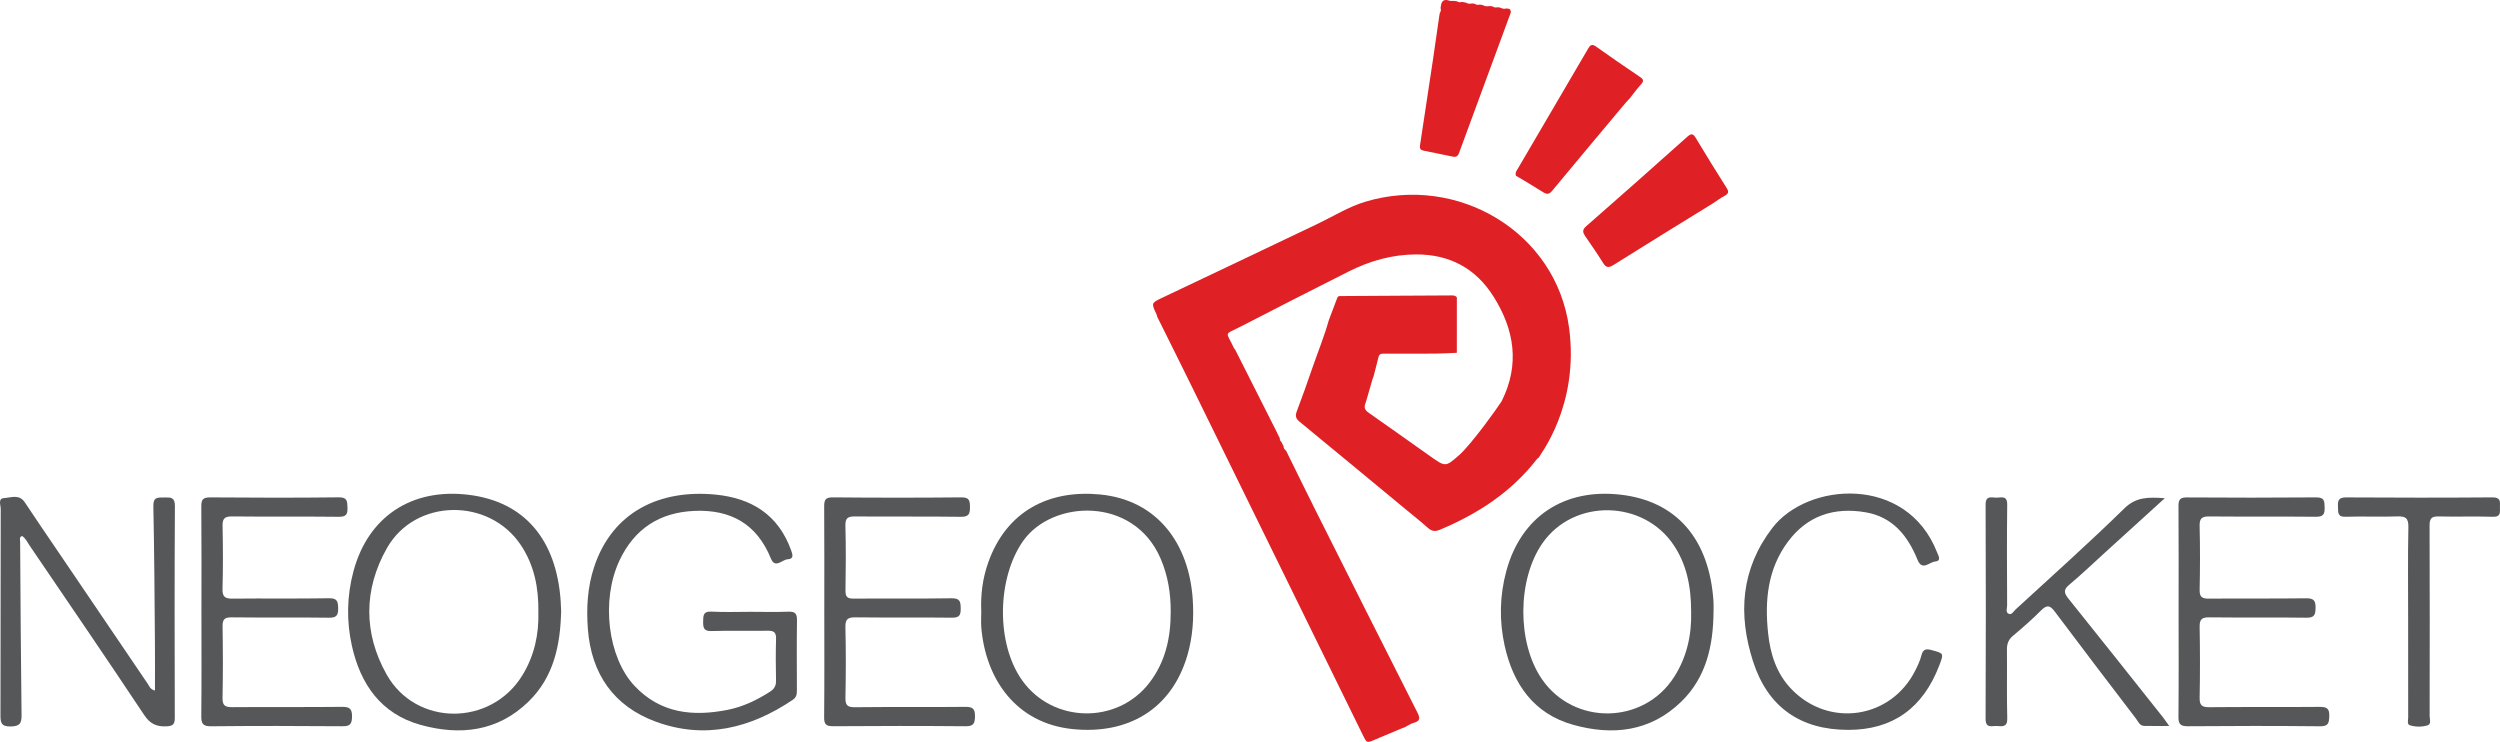
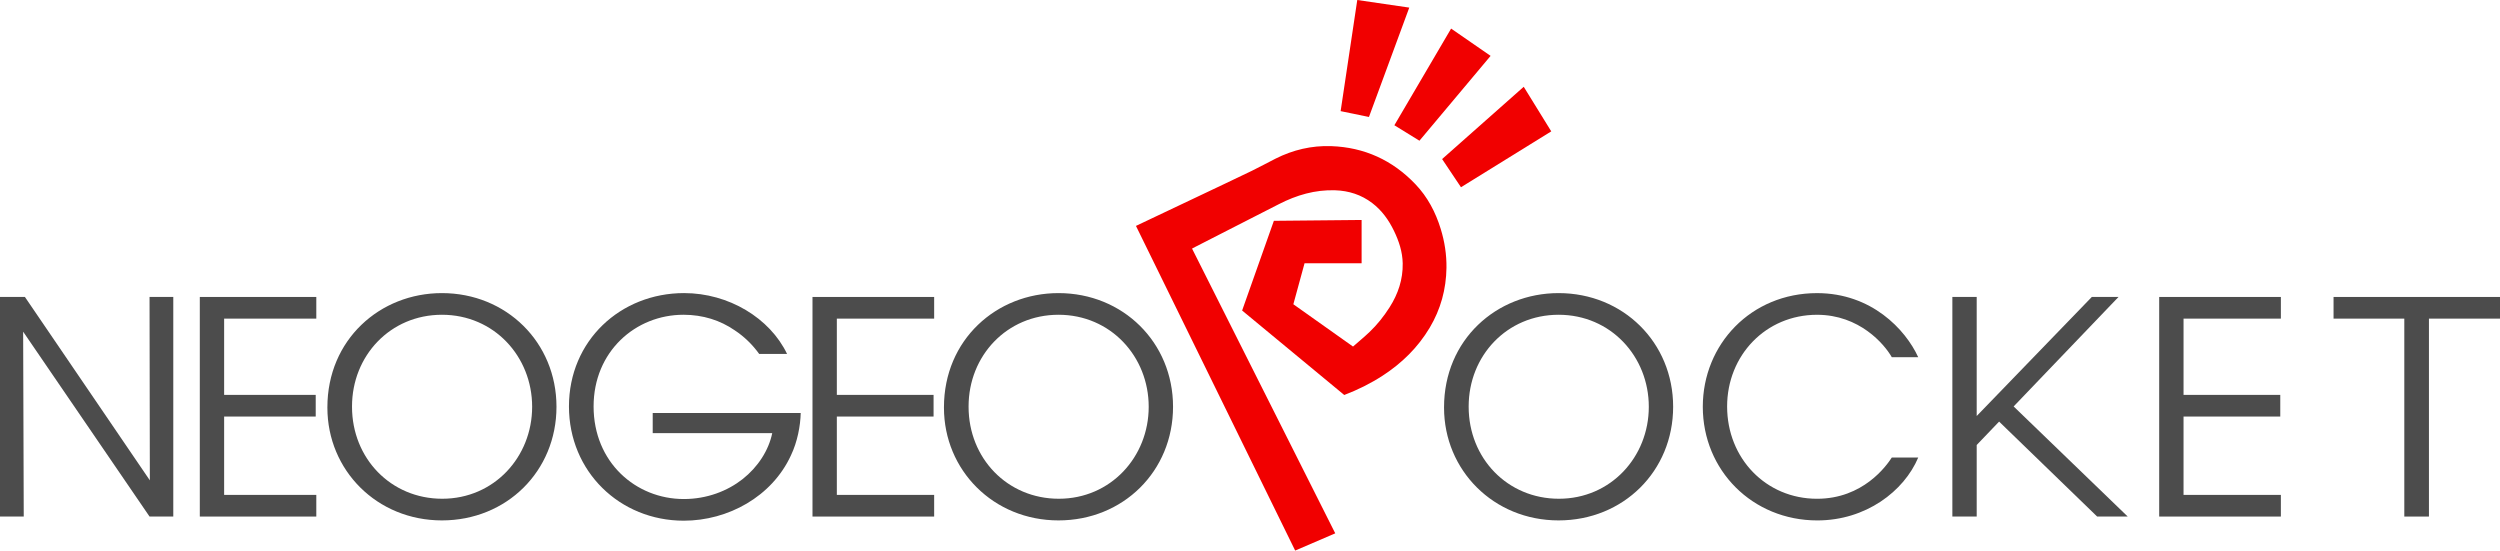
- <svg xmlns="http://www.w3.org/2000/svg" viewBox="0 0 624.961 185.455" height="185.455" width="624.961" xml:space="preserve" version="1.1" id="svg2">
-   <defs id="defs6">
-     <clipPath id="clipPath16" clipPathUnits="userSpaceOnUse">
-       <path id="path18" d="m 0,148.364 499.969,0 L 499.969,0 0,0 0,148.364 Z" />
-     </clipPath>
-   </defs>
-   <g transform="matrix(1.25,0,0,-1.25,0,185.455)" id="g10">
-     <g id="g12">
-       <g clip-path="url(#clipPath16)" id="g14">
-         <g transform="translate(481.5977,24.2877)" id="g20">
-           <path id="path22" style="fill:#565759;fill-opacity:1;fill-rule:nonzero;stroke:none" d="m 0,0 c 0,6.214 -0.078,12.43 0.048,18.642 0.037,1.833 -0.564,2.218 -2.246,2.158 -3.42,-0.121 -6.85,0.05 -10.27,-0.071 -1.754,-0.062 -1.505,0.973 -1.565,2.059 -0.066,1.211 0.161,1.822 1.619,1.813 9.765,-0.061 19.53,-0.071 29.295,0.006 1.656,0.014 1.498,-0.878 1.476,-1.918 -0.02,-0.991 0.276,-2.018 -1.433,-1.961 C 13.314,20.847 9.695,20.699 6.083,20.795 4.621,20.835 4.283,20.32 4.288,18.938 4.335,6.257 4.321,-6.426 4.299,-19.107 4.298,-19.751 4.694,-20.731 3.891,-20.98 2.759,-21.331 1.48,-21.322 0.337,-20.966 -0.257,-20.781 0.01,-19.949 0.009,-19.403 -0.005,-12.936 0,-6.468 0,0" />
-         </g>
-         <g transform="translate(465.8233,5.1168)" id="g24">
-           <path id="path26" style="fill:#565759;fill-opacity:1;fill-rule:nonzero;stroke:none" d="m 0,0 c -0.053,-1.333 -0.156,-2.015 -1.82,-1.999 -8.816,0.091 -17.636,0.08 -26.452,0.007 -1.55,-0.011 -1.905,0.469 -1.889,1.942 0.072,6.977 0.03,13.958 0.03,20.934 0,7.042 0.031,14.083 -0.023,21.125 -0.011,1.276 0.286,1.771 1.676,1.759 8.626,-0.057 17.251,-0.068 25.881,0.008 1.63,0.015 1.641,-0.754 1.672,-1.969 0.03,-1.314 -0.191,-1.927 -1.737,-1.908 -7.102,0.08 -14.209,0 -21.315,0.065 -1.462,0.015 -1.988,-0.343 -1.95,-1.901 0.107,-4.246 0.099,-8.5 0.004,-12.746 -0.034,-1.481 0.495,-1.801 1.866,-1.79 6.471,0.065 12.941,-0.022 19.411,0.069 1.542,0.019 1.927,-0.446 1.908,-1.927 -0.019,-1.417 -0.274,-1.984 -1.874,-1.957 -6.47,0.095 -12.94,-0.008 -19.41,0.072 -1.539,0.023 -1.927,-0.472 -1.901,-1.95 0.088,-4.692 0.092,-9.387 0,-14.079 -0.03,-1.497 0.392,-1.954 1.912,-1.938 7.358,0.072 14.719,-0.004 22.076,0.064 C -0.472,1.896 0.065,1.542 0,0" />
-         </g>
-         <g transform="translate(433.8198,3.1822)" id="g28">
-           <path id="path30" style="fill:#565759;fill-opacity:1;fill-rule:nonzero;stroke:none" d="m 0,0 c -1.927,0 -3.477,-0.034 -5.023,0.011 -0.899,0.027 -1.192,0.88 -1.634,1.463 -5.423,7.11 -10.857,14.212 -16.212,21.372 -0.955,1.279 -1.576,1.447 -2.745,0.274 -1.79,-1.794 -3.702,-3.469 -5.644,-5.099 -0.926,-0.781 -1.215,-1.638 -1.2,-2.807 0.054,-4.566 -0.057,-9.136 0.065,-13.698 0.046,-1.771 -0.963,-1.604 -2.041,-1.527 -0.994,0.072 -2.3,-0.583 -2.293,1.458 0.065,14.273 0.061,28.547 0.004,42.816 -0.008,1.897 1.196,1.394 2.156,1.39 0.952,-0.004 2.189,0.522 2.163,-1.382 -0.08,-6.722 -0.042,-13.447 -0.016,-20.172 0.004,-0.575 -0.381,-1.402 0.358,-1.687 0.575,-0.221 0.937,0.517 1.333,0.883 7.282,6.703 14.677,13.287 21.742,20.207 2.376,2.326 4.79,2.269 8.103,2.048 -4.265,-3.88 -8.153,-7.414 -12.041,-10.944 -2.346,-2.133 -4.643,-4.33 -7.068,-6.364 -1.177,-0.986 -1.07,-1.649 -0.183,-2.753 C -13.858,17.628 -7.601,9.722 -1.329,1.824 -0.952,1.348 -0.609,0.838 0,0" />
-         </g>
-         <g transform="translate(387.8379,15.2962)" id="g32">
-           <path id="path34" style="fill:#565759;fill-opacity:1;fill-rule:nonzero;stroke:none" d="m 0,0 c -3.279,-8.591 -9.365,-12.902 -18.211,-12.899 -9.551,0.008 -16.075,4.521 -19.03,13.664 -3.047,9.441 -2.441,18.474 3.824,26.692 7.03,9.224 26.871,10.694 32.952,-4.813 0.286,-0.731 0.972,-1.744 -0.403,-1.881 -1.124,-0.107 -2.556,-1.943 -3.485,0.346 -1.965,4.837 -4.989,8.607 -10.457,9.521 -6.253,1.043 -11.581,-0.682 -15.462,-5.895 -4.082,-5.484 -4.661,-11.791 -3.964,-18.326 0.445,-4.181 1.679,-8.077 4.695,-11.188 7.525,-7.777 19.925,-5.88 24.75,3.785 0.48,0.964 0.952,1.958 1.211,2.993 0.316,1.28 0.983,1.356 2.08,1.051 C 0.914,2.388 0.922,2.426 0,0" />
-         </g>
-         <g transform="translate(334.7846,12.9504)" id="g36">
-           <path id="path38" style="fill:#565759;fill-opacity:1;fill-rule:nonzero;stroke:none" d="m 0,0 c -6.105,-9.498 -19.993,-9.715 -26.406,-0.427 -5.031,7.289 -4.966,20.009 0.137,27.268 6.279,8.937 20.225,8.648 26.273,-0.545 C 2.35,22.728 3.424,18.565 3.424,13.051 3.538,8.371 2.555,3.972 0,0 m 7.895,15.096 c -0.808,12.419 -7.301,20.1 -18.592,21.391 -11.269,1.291 -19.895,-4.364 -22.846,-15.29 -1.333,-4.924 -1.428,-9.932 -0.335,-14.891 1.702,-7.707 5.819,-13.633 13.702,-15.842 7.868,-2.205 15.423,-1.394 21.612,4.612 5.023,4.878 6.394,11.211 6.466,17.929 0,0.697 0.038,1.394 -0.007,2.091" />
-         </g>
-         <g transform="translate(316.9861,101.1842)" id="g40">
-           <path id="path42" style="fill:#df2025;fill-opacity:1;fill-rule:nonzero;stroke:none" d="M 0,0 C -0.456,0.699 -0.583,1.225 0.214,1.922 6.99,7.848 13.731,13.816 20.44,19.82 c 0.874,0.781 1.208,0.608 1.75,-0.298 1.994,-3.331 4.038,-6.632 6.117,-9.911 C 28.789,8.851 28.733,8.454 27.934,8.029 27.111,7.59 26.357,7.021 25.574,6.51 18.944,2.414 12.297,-1.655 5.701,-5.806 4.628,-6.481 4.159,-6.314 3.539,-5.296 2.436,-3.484 1.188,-1.76 0,0" />
-         </g>
-         <g transform="translate(294.4086,147.6828)" id="g44">
-           <path id="path46" style="fill:#df2025;fill-opacity:1;fill-rule:nonzero;stroke:none" d="M 0,0 C 0.182,-0.028 0.365,-0.056 0.547,-0.085 0.851,-0.31 1.182,-0.348 1.536,-0.228 1.72,-0.262 1.905,-0.296 2.089,-0.33 2.56,-0.616 3.066,-0.625 3.587,-0.524 3.767,-0.554 3.948,-0.585 4.128,-0.615 4.433,-0.846 4.769,-0.867 5.123,-0.757 5.305,-0.791 5.487,-0.824 5.669,-0.858 6.06,-1.104 6.481,-1.111 6.914,-1.006 7.097,-1.039 7.28,-1.072 7.464,-1.105 7.973,-1.569 7.642,-2.054 7.476,-2.514 6.884,-4.158 6.27,-5.794 5.666,-7.434 2.953,-14.792 0.241,-22.15 -2.47,-29.509 c -0.238,-0.647 -0.398,-1.346 -1.366,-1.14 -1.958,0.418 -3.919,0.823 -5.884,1.208 -0.649,0.127 -0.798,0.452 -0.7,1.086 0.888,5.767 1.756,11.539 2.618,17.311 0.426,2.857 0.826,5.719 1.237,8.579 0.033,0.183 0.066,0.366 0.099,0.549 0.229,0.303 0.266,0.634 0.148,0.989 0.029,0.186 0.059,0.371 0.089,0.556 0.173,1.008 0.747,1.238 1.673,0.917 C -4.262,0.444 -3.91,0.511 -3.585,0.501 -3.403,0.475 -3.222,0.449 -3.04,0.423 -2.731,0.208 -2.401,0.174 -2.05,0.303 -1.783,0.256 -1.516,0.208 -1.249,0.161 -0.859,-0.095 -0.438,-0.115 0,0" />
-         </g>
-         <g transform="translate(303.169,113.2247)" id="g48">
-           <path id="path50" style="fill:#df2025;fill-opacity:1;fill-rule:nonzero;stroke:none" d="m 0,0 c -0.222,0.62 0.18,1.071 0.451,1.534 4.655,7.953 9.33,15.894 13.972,23.855 0.458,0.786 0.789,1.019 1.634,0.413 2.878,-2.063 5.804,-4.059 8.74,-6.038 0.689,-0.465 0.846,-0.808 0.238,-1.478 C 24.209,17.374 23.481,16.373 22.711,15.41 22.368,15.034 22.01,14.67 21.684,14.28 16.87,8.529 12.048,2.785 7.265,-2.992 6.679,-3.7 6.224,-3.798 5.455,-3.308 3.662,-2.166 1.821,-1.098 0,0" />
-         </g>
-         <g transform="translate(255.4131,61.8109)" id="g52">
-           <path id="path54" style="fill:#df2025;fill-opacity:1;fill-rule:nonzero;stroke:none" d="m 0,0 0.008,-0.087 c 0.084,-0.141 0.166,-0.279 0.251,-0.42 L 0.261,-0.599 C 0.346,-0.74 0.43,-0.879 0.515,-1.019 L 0.52,-1.112 C 0.528,-1.393 0.594,-1.649 0.85,-1.813 0.912,-1.941 0.976,-2.067 1.037,-2.19 L 1.009,-2.28 1.101,-2.318 c 0.057,-0.11 0.113,-0.22 0.169,-0.33 0.011,-0.403 0.195,-0.71 0.523,-0.938 1.921,-3.896 3.819,-7.802 5.765,-11.682 6.811,-13.565 13.619,-27.129 20.486,-40.666 0.594,-1.175 0.538,-1.736 -0.766,-2.082 -0.484,-0.126 -0.917,-0.43 -1.376,-0.656 -0.133,-0.079 -0.266,-0.161 -0.399,-0.243 -0.113,-0.031 -0.226,-0.061 -0.338,-0.09 -1.885,-0.794 -3.77,-1.585 -5.653,-2.379 -1.583,-0.669 -1.585,-0.671 -2.338,0.863 -11.316,23.065 -22.627,46.129 -33.951,69.188 -2.384,4.862 -4.807,9.705 -7.215,14.556 -0.043,0.162 -0.066,0.336 -0.138,0.484 -1.063,2.244 -1.066,2.247 1.224,3.335 10.363,4.926 20.739,9.825 31.084,14.789 3.148,1.511 6.119,3.376 9.505,4.393 C 36.104,51.749 55.77,40.164 58.377,21.041 60.516,5.353 52.348,-4.646 52.325,-4.954 l -0.003,-0.002 c -0.128,-0.105 -0.284,-0.19 -0.384,-0.32 -5.107,-6.593 -11.828,-10.95 -19.425,-14.126 -0.978,-0.407 -1.634,-0.266 -2.387,0.407 -1.368,1.222 -2.807,2.359 -4.221,3.527 C 18.779,-9.574 11.656,-3.673 4.51,2.198 3.78,2.799 3.563,3.327 3.916,4.257 c 1.094,2.866 2.111,5.763 3.11,8.665 1.096,3.178 2.382,6.29 3.286,9.535 0.038,0.072 1.765,4.667 1.765,4.667 0.094,0.072 0.187,0.146 0.279,0.218 5.022,0 19.814,0.151 22.186,0.128 0.509,-0.008 1.032,0.095 1.396,-0.394 0.002,-0.264 0.01,-9.003 -0.003,-11.078 -1.439,-0.056 -2.879,-0.154 -4.321,-0.164 -3.35,-0.023 -6.703,-0.008 -10.053,-0.008 -0.556,0 -1.117,0.064 -1.296,-0.691 C 19.953,13.818 19.597,12.509 19.261,11.198 19.094,11.055 17.98,6.752 17.64,5.837 17.335,5.012 17.573,4.518 18.283,4.024 c 4.159,-2.905 8.283,-5.855 12.424,-8.778 2.925,-2.064 2.966,-2.095 5.63,0.233 2.633,2.303 8.14,10.135 8.117,10.192 l 0,0.002 c 0.164,0.241 0.361,0.466 0.489,0.728 3.586,7.248 2.526,14.153 -1.629,20.782 -3.578,5.712 -8.816,8.511 -15.532,8.488 -4.779,-0.015 -9.277,-1.288 -13.521,-3.437 -7.197,-3.64 -14.394,-7.277 -21.553,-10.993 -3.435,-1.78 -2.987,-0.761 -1.324,-4.347 0.033,-0.074 0.115,-0.12 0.177,-0.182 L 0,0 Z" />
-         </g>
-         <g transform="translate(229.8754,11.8307)" id="g56">
-           <path id="path58" style="fill:#565759;fill-opacity:1;fill-rule:nonzero;stroke:none" d="m 0,0 c -6.413,-8.359 -19.285,-8.131 -25.42,0.419 -5.305,7.392 -5.08,20.477 0.148,27.914 5.819,8.272 22.081,9.011 27.477,-3.446 C 3.698,21.44 4.277,17.849 4.25,14.129 4.261,8.987 3.188,4.159 0,0 m 8.649,16.787 c -0.766,10.933 -6.97,19.746 -18.55,20.861 -10.073,0.968 -18.691,-3.214 -22.37,-13.686 -1.105,-3.146 -1.512,-6.414 -1.363,-9.738 0,-1.078 -0.08,-2.163 0.011,-3.233 0.861,-10.149 6.821,-19.11 18.321,-20.272 10.831,-1.093 19.685,3.805 22.888,14.757 1.082,3.706 1.329,7.495 1.063,11.311" />
-         </g>
-         <g transform="translate(194.9863,5.0787)" id="g60">
-           <path id="path62" style="fill:#565759;fill-opacity:1;fill-rule:nonzero;stroke:none" d="m 0,0 c -0.023,-1.447 -0.331,-1.969 -1.9,-1.954 -8.82,0.077 -17.644,0.069 -26.464,0.004 -1.436,-0.011 -1.82,0.389 -1.805,1.805 0.069,7.046 0.031,14.091 0.031,21.136 0,6.981 0.026,13.961 -0.023,20.942 -0.012,1.306 0.179,1.9 1.725,1.885 8.568,-0.08 17.137,-0.084 25.706,0 1.569,0.015 1.713,-0.613 1.725,-1.897 0.015,-1.371 -0.187,-2.014 -1.828,-1.991 -7.046,0.099 -14.091,0.007 -21.136,0.072 -1.451,0.015 -1.988,-0.297 -1.946,-1.874 0.118,-4.311 0.084,-8.629 0.015,-12.944 -0.019,-1.257 0.37,-1.626 1.619,-1.615 6.535,0.054 13.073,-0.038 19.608,0.069 1.68,0.026 1.798,-0.682 1.817,-2.015 0.019,-1.344 -0.251,-1.892 -1.767,-1.87 -6.409,0.088 -12.823,-0.007 -19.232,0.069 -1.508,0.019 -2.102,-0.286 -2.06,-1.954 0.118,-4.691 0.099,-9.391 0.007,-14.086 -0.03,-1.482 0.343,-1.95 1.893,-1.931 7.358,0.084 14.723,-0.004 22.084,0.072 C -0.419,1.938 0.019,1.512 0,0" />
-         </g>
-         <g transform="translate(159.3691,10.4027)" id="g64">
-           <path id="path66" style="fill:#565759;fill-opacity:1;fill-rule:nonzero;stroke:none" d="m 0,0 c 0.004,-0.785 -0.038,-1.462 -0.804,-1.98 -8.469,-5.713 -17.617,-7.986 -27.419,-4.384 -8.397,3.089 -12.887,9.536 -13.576,18.493 -0.324,4.201 -0.088,8.386 1.241,12.419 3.679,11.17 13.279,15.568 24.255,14.502 7.224,-0.701 12.586,-4.022 15.141,-11.12 0.29,-0.8 0.64,-1.756 -0.67,-1.817 -1.119,-0.049 -2.506,-1.953 -3.366,0.152 -2.807,6.893 -8.005,9.826 -15.268,9.525 -6.992,-0.293 -12.03,-3.58 -15.008,-9.902 -3.755,-7.974 -2.342,-19.433 3.02,-25.111 5.195,-5.499 11.653,-6.15 18.6,-4.776 3.084,0.613 5.876,1.954 8.511,3.656 0.834,0.541 1.192,1.181 1.169,2.19 -0.057,2.788 -0.076,5.583 0.008,8.371 0.034,1.287 -0.453,1.622 -1.661,1.603 -3.743,-0.061 -7.49,0.061 -11.226,-0.061 -1.607,-0.053 -1.71,0.678 -1.695,1.931 0.015,1.214 0.027,2.041 1.668,1.953 2.593,-0.141 5.202,-0.038 7.803,-0.038 2.536,0 5.076,-0.072 7.609,0.027 1.371,0.053 1.706,-0.446 1.687,-1.744 C -0.046,9.262 -0.011,4.631 0,0" />
-         </g>
-         <g transform="translate(104.4716,13.3159)" id="g68">
-           <path id="path70" style="fill:#565759;fill-opacity:1;fill-rule:nonzero;stroke:none" d="m 0,0 c -6.268,-10.237 -21.281,-10.286 -27.157,0.168 -4.642,8.26 -4.611,17.022 0.069,25.267 5.67,9.993 20.485,10.145 26.825,0.537 C 2.38,21.962 3.275,17.472 3.195,12.59 3.313,8.195 2.392,3.903 0,0 m 7.662,14.776 c -0.83,12.35 -7.235,19.963 -18.447,21.322 -11.322,1.375 -20.062,-4.326 -23.002,-15.309 -1.321,-4.931 -1.416,-9.939 -0.312,-14.894 1.714,-7.704 5.846,-13.622 13.732,-15.812 7.876,-2.186 15.428,-1.363 21.601,4.662 5.012,4.886 6.367,11.223 6.516,18.115 -0.023,0.522 -0.038,1.219 -0.088,1.916" />
-         </g>
-         <g transform="translate(70.4002,5.0216)" id="g72">
-           <path id="path74" style="fill:#565759;fill-opacity:1;fill-rule:nonzero;stroke:none" d="m 0,0 c -0.023,-1.504 -0.43,-1.912 -1.938,-1.897 -8.752,0.073 -17.503,0.08 -26.254,-0.007 -1.672,-0.015 -1.969,0.563 -1.954,2.072 0.072,6.976 0.03,13.953 0.03,20.93 0,6.976 0.038,13.953 -0.026,20.93 -0.016,1.386 0.316,1.854 1.786,1.843 8.561,-0.069 17.125,-0.091 25.686,0.011 1.756,0.023 1.706,-0.784 1.76,-2.045 0.057,-1.371 -0.267,-1.862 -1.763,-1.847 -7.103,0.084 -14.205,-0.007 -21.308,0.073 -1.523,0.019 -1.942,-0.446 -1.907,-1.923 0.087,-4.186 0.106,-8.375 -0.012,-12.556 -0.046,-1.661 0.556,-1.98 2.072,-1.961 6.401,0.072 12.811,-0.035 19.216,0.076 1.645,0.026 1.809,-0.61 1.84,-1.977 0.034,-1.477 -0.358,-1.938 -1.897,-1.915 -6.47,0.091 -12.94,-0.004 -19.407,0.072 -1.439,0.015 -1.835,-0.419 -1.812,-1.828 0.079,-4.756 0.091,-9.517 -0.008,-14.269 -0.034,-1.573 0.541,-1.878 1.969,-1.866 C -16.634,1.98 -9.338,1.9 -2.045,1.98 -0.487,1.999 0.023,1.622 0,0" />
-         </g>
-         <g transform="translate(34.9553,4.8845)" id="g76">
-           <path id="path78" style="fill:#565759;fill-opacity:1;fill-rule:nonzero;stroke:none" d="m 0,0 c 0.004,-1.264 -0.255,-1.721 -1.645,-1.782 -2.022,-0.084 -3.287,0.48 -4.482,2.277 -7.548,11.36 -15.256,22.617 -22.919,33.901 -0.457,0.67 -0.788,1.451 -1.504,1.9 -0.602,-0.255 -0.381,-0.75 -0.377,-1.165 0.076,-11.547 0.133,-23.093 0.282,-34.64 0.019,-1.679 -0.339,-2.254 -2.159,-2.296 -2,-0.046 -2.064,0.853 -2.057,2.369 0.038,13.706 0.012,27.411 0.05,41.121 0.004,0.754 -0.613,2.114 0.678,2.186 1.371,0.08 3.02,0.849 4.147,-0.864 2.231,-3.394 4.543,-6.733 6.82,-10.096 5.911,-8.717 11.814,-17.438 17.735,-26.148 0.336,-0.491 0.515,-1.169 1.467,-1.386 0,3.268 0.022,6.459 -0.008,9.654 -0.08,9.071 -0.122,18.143 -0.316,27.214 -0.046,1.969 1.024,1.714 2.247,1.744 1.253,0.031 2.075,0.053 2.064,-1.729 C -0.061,28.173 -0.038,14.087 0,0" />
-         </g>
-       </g>
+ <svg xmlns="http://www.w3.org/2000/svg" version="1.1" id="svg2" x="0px" y="0px" width="566.928px" height="124.854px" viewBox="0 0 566.928 124.854" enable-background="new 0 0 566.928 124.854" xml:space="preserve">
+   <g id="g3875" transform="translate(-18.90745,-20.09371)">
+     <g id="g5" transform="translate(18.90745,20.09371)">
+       <path id="path7" fill="#4C4C4C" d="M33.98,108.929l-0.068-41.588h5.384v49.798h-5.384    L5.249,75.215l0.135,41.925H0V67.342h5.652L33.98,108.929z" />
+       <path id="path9" fill="#4C4C4C" d="M45.31,67.342h26.419v4.912H50.827v17.294h20.768v4.912    H50.827v17.768h20.902v4.912H45.31V67.342z" />
+       <path id="path11" fill="#4C4C4C" d="M74.242,92.375c0-15.341,11.911-25.908,25.976-25.908    c14.603,0,25.976,11.172,25.976,25.773c0,14.604-11.305,25.773-25.976,25.773c-14.737,0-25.976-11.373-25.976-25.572V92.375z     M79.827,92.24c0,11.709,8.815,20.861,20.458,20.861c11.776,0,20.39-9.486,20.39-20.861c0-11.373-8.612-20.861-20.457-20.861    c-11.709,0-20.391,9.286-20.391,20.792V92.24z" />
+       <path id="path13" fill="#4C4C4C" d="M172.16,80.262c-1.548-2.153-3.433-3.971-5.586-5.384    c-3.229-2.221-7.133-3.5-11.574-3.5c-10.901,0-20.39,8.345-20.39,20.792c0,12.652,9.556,20.996,20.457,20.996    c5.249,0,9.892-1.814,13.324-4.508c3.5-2.76,5.922-6.527,6.729-10.432h-27.104v-4.576h33.563c-0.066,2.895-0.74,6.526-2.221,9.624    c-4.307,9.354-14.268,14.804-24.293,14.804c-14.535,0-26.042-11.17-26.042-25.908c0-14.938,11.709-25.706,26.108-25.706    c10.095,0,19.448,5.653,23.352,13.795h-6.325V80.262L172.16,80.262L172.16,80.262z" />
+       <path id="path15" fill="#4C4C4C" d="M184.25,67.342h27.59v4.912h-22.07v17.294h21.937v4.912    h-21.937v17.768h22.07v4.912h-27.59V67.342z" />
+       <path id="path17" fill="#4C4C4C" d="M214.061,92.375c0-15.341,11.911-25.908,25.975-25.908    c14.604,0,25.976,11.172,25.976,25.773c0,14.604-11.306,25.773-25.976,25.773c-14.737,0-25.975-11.373-25.975-25.572V92.375z     M219.646,92.24c0,11.709,8.814,20.861,20.457,20.861c11.776,0,20.39-9.486,20.39-20.861c0-11.373-8.613-20.861-20.457-20.861    c-11.709,0-20.39,9.286-20.39,20.792V92.24L219.646,92.24z" />
    </g>
+     <g id="g19" transform="translate(18.90745,20.09371)">
+       <path id="path21" fill="#4C4C4C" d="M327.467,92.375c0-15.341,11.91-25.908,25.976-25.908    c14.604,0,25.977,11.172,25.977,25.773c0,14.604-11.306,25.773-25.977,25.773c-14.737,0-25.976-11.373-25.976-25.572V92.375z     M333.051,92.24c0,11.709,8.815,20.861,20.459,20.861c11.776,0,20.391-9.486,20.391-20.861c0-11.373-8.613-20.861-20.458-20.861    c-11.708,0-20.392,9.286-20.392,20.792V92.24L333.051,92.24z" />
+       <path id="path23" fill="#4C4C4C" d="M435.002,103.748c-3.229,7.672-11.91,14.269-22.88,14.269    c-14.735,0-25.976-11.373-25.976-25.772c0-14.2,10.97-25.774,25.906-25.774c12.313,0,20.054,8.211,22.945,14.535h-5.989    c-1.685-2.96-7.334-9.623-16.956-9.623c-11.643,0-20.391,9.22-20.391,20.793c0,11.777,8.813,20.93,20.391,20.93    c10.433,0,15.745-7.471,16.956-9.354L435.002,103.748L435.002,103.748z" />
+       <path id="path25" fill="#4C4C4C" d="M489.644,67.342h27.592v4.912h-22.072v17.294H517.1v4.912    h-21.937v17.768h22.072v4.912h-27.592V67.342L489.644,67.342z" />
+       <path id="path27" fill="#4C4C4C" d="M545.228,72.254h-16.047v-4.912h37.746v4.912h-16.113    v44.886h-5.586V72.254z" />
+     </g>
+     <path id="path37" fill="#4C4C4C" d="M494.481,137.233h6.933l-25.871-24.969l23.783-24.83h-6.056   l-26.104,26.998v-6.396V87.435h-5.519v49.798h5.519v-16.229l5.08-5.306L494.481,137.233L494.481,137.233z" />
+     <path id="path41" fill="none" d="M321.702,141.039c-10.839-21.554-21.646-43.05-32.462-64.563   c0.061-0.042,0.108-0.083,0.163-0.109c2.697-1.38,5.396-2.76,8.091-4.139c3.813-1.945,7.625-3.883,11.434-5.839   c4.003-2.056,8.21-3.293,12.751-3.146c3.091,0.1,5.925,0.999,8.411,2.895c2.194,1.674,3.747,3.849,4.937,6.307   c1.13,2.332,1.935,4.759,1.979,7.377c0.063,3.636-1.036,6.924-2.985,9.977c-1.306,2.042-2.796,3.921-4.544,5.584   c-1.204,1.146-2.491,2.204-3.739,3.299c-4.568-3.24-9.041-6.409-13.531-9.593c0.854-3.113,1.693-6.198,2.539-9.291   c4.361,0,8.663,0,12.94,0c0-3.277,0-6.527,0-9.823c-6.682,0.064-13.29,0.127-19.897,0.193c-2.406,6.801-4.803,13.565-7.199,20.342   c7.734,6.398,15.443,12.774,23.159,19.157c3.065-1.169,5.975-2.609,8.713-4.387c4.363-2.835,8-6.396,10.671-10.881   c2.48-4.17,3.728-8.71,3.796-13.56c0.042-3.005-0.414-5.942-1.298-8.823c-1.173-3.815-2.987-7.27-5.755-10.165   c-5.189-5.433-11.554-8.353-19.081-8.62c-4.45-0.158-8.66,0.847-12.633,2.842c-1.789,0.899-3.541,1.872-5.341,2.744   c-4.01,1.938-8.04,3.837-12.062,5.748c-3.547,1.686-7.096,3.365-10.643,5.047c-1.198,0.568-2.398,1.14-3.6,1.71   c12.046,24.561,24.078,49.093,36.104,73.625C315.67,143.634,318.655,142.348,321.702,141.039z" />
+     <path id="path43" fill="#F10000" d="M321.702,141.039c-3.048,1.311-6.032,2.596-9.087,3.908   c-12.024-24.529-24.059-49.063-36.104-73.624c1.201-0.57,2.399-1.142,3.6-1.71c3.547-1.683,7.095-3.362,10.643-5.047   c4.021-1.911,8.052-3.81,12.062-5.748c1.8-0.872,3.552-1.845,5.341-2.744c3.973-1.996,8.183-3,12.632-2.842   c7.528,0.268,13.893,3.188,19.082,8.62c2.768,2.896,4.582,6.349,5.754,10.165c0.885,2.88,1.341,5.818,1.299,8.823   c-0.068,4.85-1.313,9.391-3.796,13.56c-2.673,4.483-6.309,8.045-10.673,10.881c-2.736,1.775-5.646,3.217-8.711,4.386   c-7.716-6.382-15.425-12.758-23.159-19.156c2.396-6.776,4.793-13.541,7.199-20.342c6.607-0.065,13.219-0.129,19.897-0.193   c0,3.297,0,6.547,0,9.823c-4.278,0-8.579,0-12.94,0c-0.846,3.093-1.688,6.178-2.539,9.291c4.49,3.184,8.962,6.353,13.531,9.593   c1.248-1.095,2.535-2.152,3.739-3.299c1.748-1.663,3.238-3.542,4.543-5.584c1.95-3.053,3.05-6.341,2.986-9.977   c-0.048-2.618-0.852-5.045-1.979-7.377c-1.188-2.458-2.742-4.632-4.937-6.307c-2.486-1.896-5.32-2.794-8.411-2.895   c-4.541-0.147-8.748,1.089-12.751,3.146c-3.807,1.956-7.621,3.894-11.434,5.84c-2.696,1.378-5.395,2.758-8.091,4.138   c-0.055,0.027-0.104,0.068-0.163,0.109C300.057,97.989,310.864,119.485,321.702,141.039L321.702,141.039z" />
+     <path id="path45" fill="#F10000" d="M329.347,46.62c-2.162-0.445-4.264-0.879-6.423-1.324   c1.257-8.395,2.514-16.788,3.773-25.202c3.936,0.574,7.832,1.146,11.791,1.725C335.434,30.106,332.395,38.346,329.347,46.62   L329.347,46.62z" />
+     <path id="path47" fill="#F10000" d="M364.446,39.773c2.089,3.381,4.147,6.72,6.241,10.111   c-6.818,4.223-13.635,8.44-20.472,12.671c-1.435-2.14-2.84-4.24-4.278-6.391C352.103,50.706,358.255,45.257,364.446,39.773z" />
+     <path id="path49" fill="#F10000" d="M347.977,26.576c3.018,2.085,5.979,4.134,8.954,6.189   c-5.377,6.412-10.738,12.806-16.136,19.239c-1.889-1.165-3.759-2.319-5.684-3.507C339.383,41.222,343.661,33.93,347.977,26.576z" />
  </g>
</svg>
